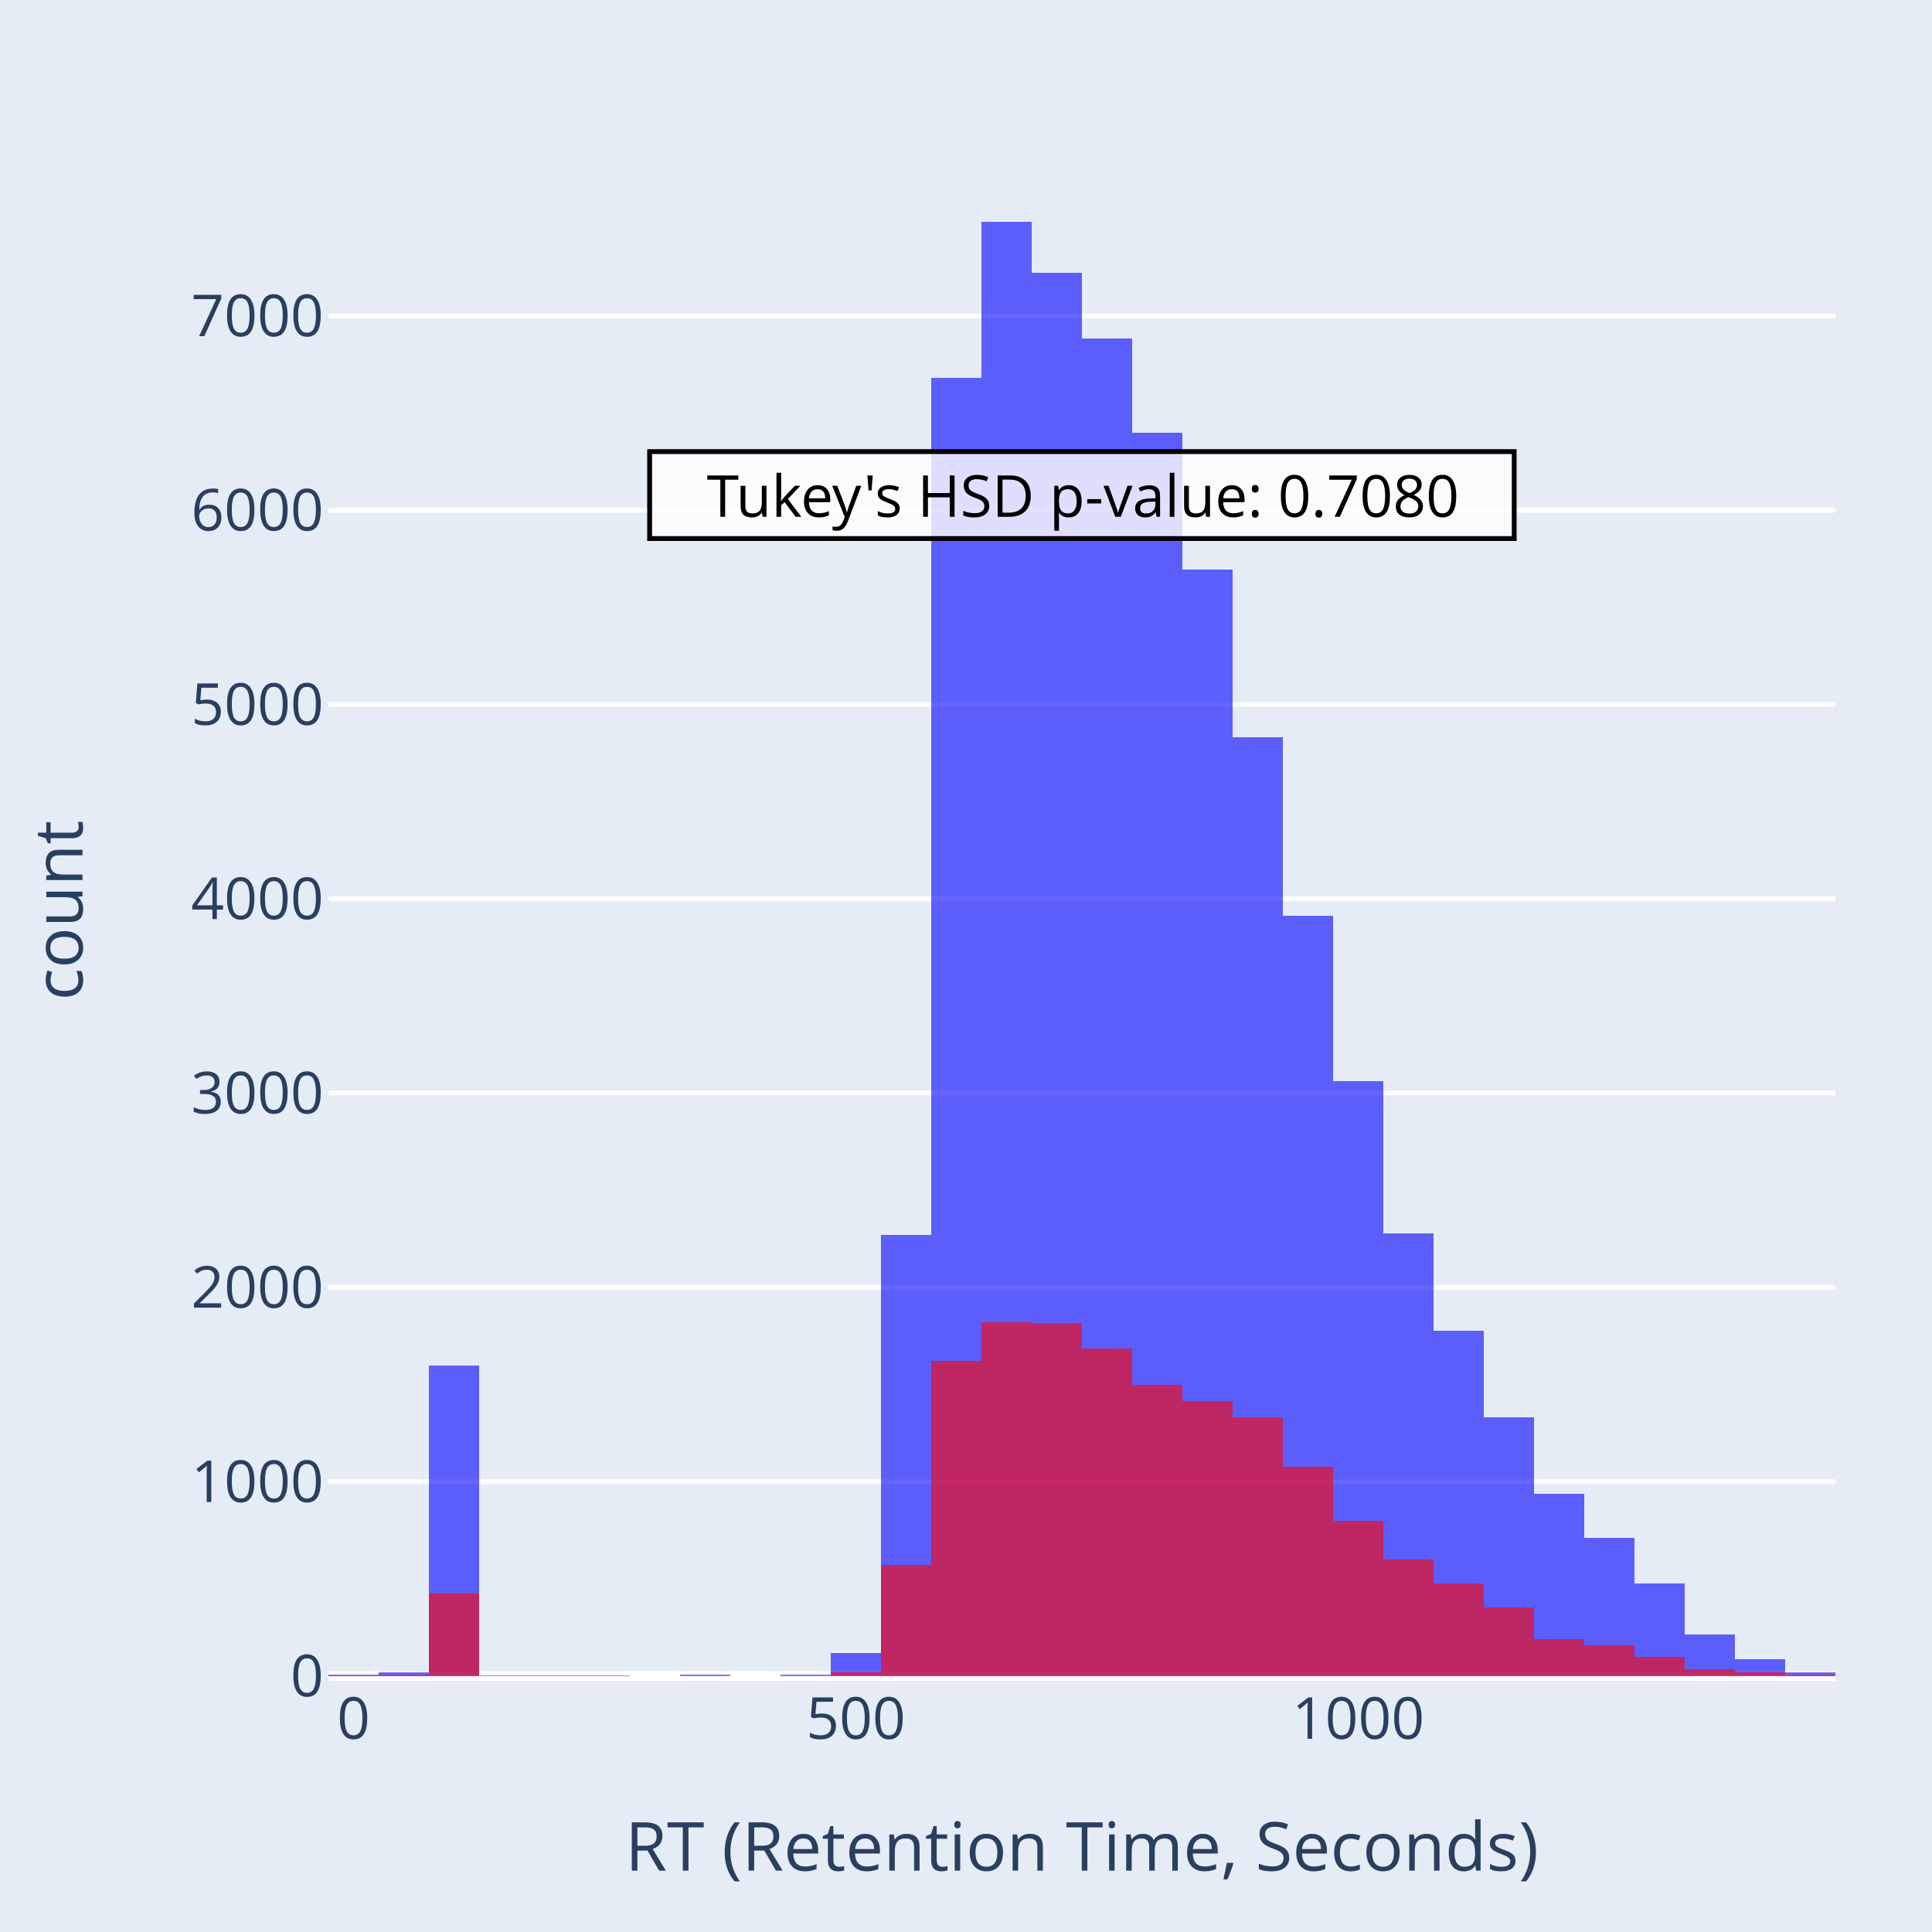
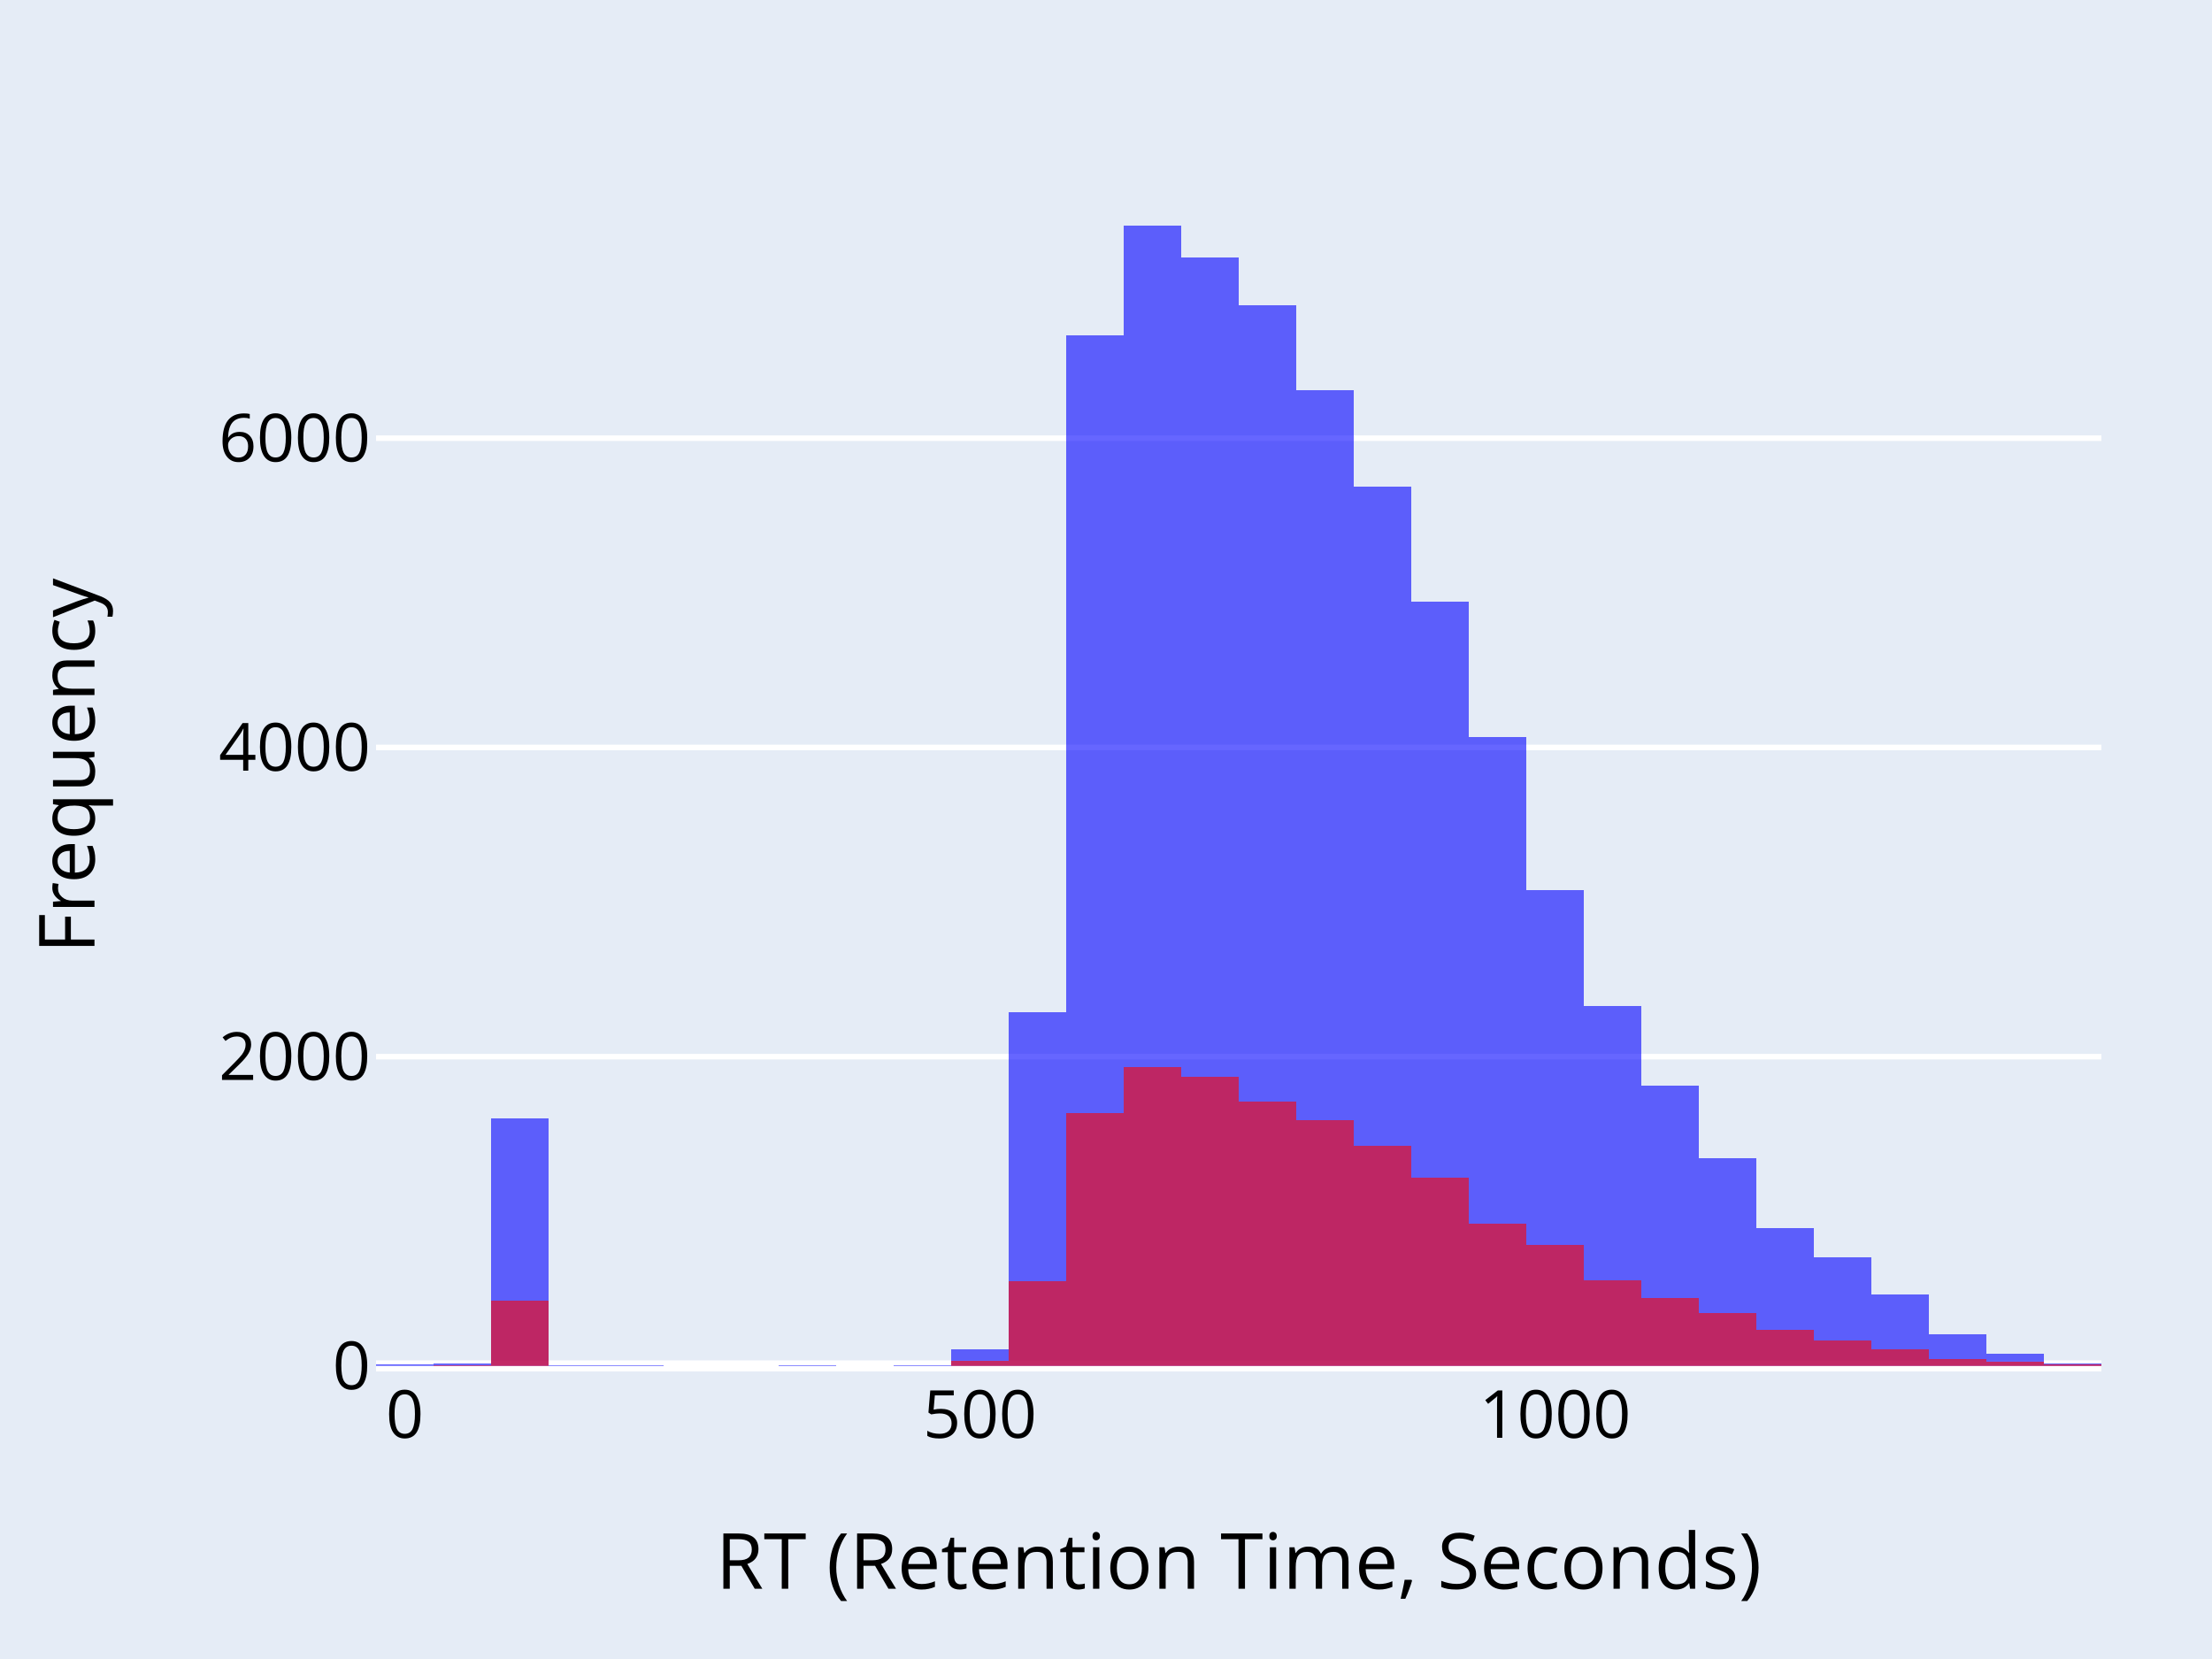
- <svg xmlns="http://www.w3.org/2000/svg" class="main-svg" width="800" height="800" style="" viewBox="0 0 400 400">
-   <rect x="0" y="0" width="400" height="400" style="fill: rgb(229, 236, 246); fill-opacity: 1;" />
-   <defs id="defs-289848">
+ <svg xmlns="http://www.w3.org/2000/svg" class="main-svg" width="800" height="600" style="" viewBox="0 0 400 300">
+   <rect x="0" y="0" width="400" height="300" style="fill: rgb(229, 236, 246); fill-opacity: 1;" />
+   <defs id="defs-a1b572">
    <g class="clips">
-       <clipPath id="clip289848xyplot" class="plotclip">
-         <rect width="312" height="317" />
+       <clipPath id="clipa1b572xyplot" class="plotclip">
+         <rect width="312" height="217" />
      </clipPath>
-       <clipPath class="axesclip" id="clip289848x">
-         <rect x="68" y="0" width="312" height="400" />
+       <clipPath class="axesclip" id="clipa1b572x">
+         <rect x="68" y="0" width="312" height="300" />
      </clipPath>
-       <clipPath class="axesclip" id="clip289848y">
-         <rect x="0" y="30" width="400" height="317" />
+       <clipPath class="axesclip" id="clipa1b572y">
+         <rect x="0" y="30" width="400" height="217" />
      </clipPath>
-       <clipPath class="axesclip" id="clip289848xy">
-         <rect x="68" y="30" width="312" height="317" />
+       <clipPath class="axesclip" id="clipa1b572xy">
+         <rect x="68" y="30" width="312" height="217" />
      </clipPath>
    </g>
    <g class="gradients" />
    <g class="patterns" />
  </defs>
  <g class="bglayer" />
  <g class="layer-below">
    <g class="imagelayer" />
    <g class="shapelayer" />
  </g>
  <g class="cartesianlayer">
    <g class="subplot xy">
      <g class="layer-subplot">
        <g class="shapelayer" />
        <g class="imagelayer" />
      </g>
      <g class="minor-gridlayer">
        <g class="x" />
        <g class="y" />
      </g>
      <g class="gridlayer">
        <g class="x" />
        <g class="y">
-           <path class="ygrid crisp" transform="translate(0,306.77)" d="M68,0h312" style="stroke: rgb(255, 255, 255); stroke-opacity: 1; stroke-width: 1px;" />
-           <path class="ygrid crisp" transform="translate(0,266.54)" d="M68,0h312" style="stroke: rgb(255, 255, 255); stroke-opacity: 1; stroke-width: 1px;" />
-           <path class="ygrid crisp" transform="translate(0,226.31)" d="M68,0h312" style="stroke: rgb(255, 255, 255); stroke-opacity: 1; stroke-width: 1px;" />
-           <path class="ygrid crisp" transform="translate(0,186.09)" d="M68,0h312" style="stroke: rgb(255, 255, 255); stroke-opacity: 1; stroke-width: 1px;" />
-           <path class="ygrid crisp" transform="translate(0,145.86)" d="M68,0h312" style="stroke: rgb(255, 255, 255); stroke-opacity: 1; stroke-width: 1px;" />
-           <path class="ygrid crisp" transform="translate(0,105.63)" d="M68,0h312" style="stroke: rgb(255, 255, 255); stroke-opacity: 1; stroke-width: 1px;" />
-           <path class="ygrid crisp" transform="translate(0,65.4)" d="M68,0h312" style="stroke: rgb(255, 255, 255); stroke-opacity: 1; stroke-width: 1px;" />
+           <path class="ygrid crisp" transform="translate(0,191.08)" d="M68,0h312" style="stroke: rgb(255, 255, 255); stroke-opacity: 1; stroke-width: 1px;" />
+           <path class="ygrid crisp" transform="translate(0,135.16)" d="M68,0h312" style="stroke: rgb(255, 255, 255); stroke-opacity: 1; stroke-width: 1px;" />
+           <path class="ygrid crisp" transform="translate(0,79.24)" d="M68,0h312" style="stroke: rgb(255, 255, 255); stroke-opacity: 1; stroke-width: 1px;" />
        </g>
      </g>
      <g class="zerolinelayer">
-         <path class="yzl zl crisp" transform="translate(0,347)" d="M68,0h312" style="stroke: rgb(255, 255, 255); stroke-opacity: 1; stroke-width: 2px;" />
+         <path class="yzl zl crisp" transform="translate(0,247)" d="M68,0h312" style="stroke: rgb(255, 255, 255); stroke-opacity: 1; stroke-width: 2px;" />
      </g>
      <g class="layer-between">
        <g class="shapelayer" />
        <g class="imagelayer" />
      </g>
      <path class="xlines-below" />
      <path class="ylines-below" />
      <g class="overlines-below" />
      <g class="xaxislayer-below" />
      <g class="yaxislayer-below" />
      <g class="overaxes-below" />
      <g class="overplot">
-         <g class="xy" transform="translate(68,30)" clip-path="url(#clip289848xyplot)">
+         <g class="xy" transform="translate(68,30)" clip-path="url(#clipa1b572xyplot)">
          <g class="barlayer mlayer">
            <g class="trace bars" shape-rendering="crispEdges" style="opacity: 1;">
              <g class="points">
                <g class="point">
-                   <path d="M0,317V316.76H10.4V317Z" style="vector-effect: none; opacity: 0.6; stroke-width: 0px; fill: rgb(0, 0, 255); fill-opacity: 1;" />
-                 </g>
-                 <g class="point">
-                   <path d="M10.4,317V316.32H20.8V317Z" style="vector-effect: none; opacity: 0.6; stroke-width: 0px; fill: rgb(0, 0, 255); fill-opacity: 1;" />
-                 </g>
-                 <g class="point">
-                   <path d="M20.8,317V252.76H31.2V317Z" style="vector-effect: none; opacity: 0.6; stroke-width: 0px; fill: rgb(0, 0, 255); fill-opacity: 1;" />
-                 </g>
-                 <g class="point">
-                   <path d="M31.2,317V316.88H41.6V317Z" style="vector-effect: none; opacity: 0.6; stroke-width: 0px; fill: rgb(0, 0, 255); fill-opacity: 1;" />
-                 </g>
-                 <g class="point">
-                   <path d="M41.6,317V316.92H52V317Z" style="vector-effect: none; opacity: 0.6; stroke-width: 0px; fill: rgb(0, 0, 255); fill-opacity: 1;" />
-                 </g>
-                 <g class="point">
-                   <path d="M52,317V316.96H62.4V317Z" style="vector-effect: none; opacity: 0.6; stroke-width: 0px; fill: rgb(0, 0, 255); fill-opacity: 1;" />
+                   <path d="M0,217V216.78H10.4V217Z" style="vector-effect: none; opacity: 0.6; stroke-width: 0px; fill: rgb(0, 0, 255); fill-opacity: 1;" />
+                 </g>
+                 <g class="point">
+                   <path d="M10.4,217V216.55H20.8V217Z" style="vector-effect: none; opacity: 0.6; stroke-width: 0px; fill: rgb(0, 0, 255); fill-opacity: 1;" />
+                 </g>
+                 <g class="point">
+                   <path d="M20.8,217V172.29H31.2V217Z" style="vector-effect: none; opacity: 0.6; stroke-width: 0px; fill: rgb(0, 0, 255); fill-opacity: 1;" />
+                 </g>
+                 <g class="point">
+                   <path d="M31.2,217V216.94H41.6V217Z" style="vector-effect: none; opacity: 0.6; stroke-width: 0px; fill: rgb(0, 0, 255); fill-opacity: 1;" />
+                 </g>
+                 <g class="point">
+                   <path d="M41.6,217V216.94H52V217Z" style="vector-effect: none; opacity: 0.6; stroke-width: 0px; fill: rgb(0, 0, 255); fill-opacity: 1;" />
+                 </g>
+                 <g class="point">
+                   <path d="M52,217V216.97H62.4V217Z" style="vector-effect: none; opacity: 0.6; stroke-width: 0px; fill: rgb(0, 0, 255); fill-opacity: 1;" />
                </g>
                <g class="point">
                  <path d="M0,0Z" style="vector-effect: none; opacity: 0.6; stroke-width: 0px; fill: rgb(0, 0, 255); fill-opacity: 1;" />
                </g>
                <g class="point">
-                   <path d="M72.8,317V316.8H83.2V317Z" style="vector-effect: none; opacity: 0.6; stroke-width: 0px; fill: rgb(0, 0, 255); fill-opacity: 1;" />
+                   <path d="M72.8,217V216.86H83.2V217Z" style="vector-effect: none; opacity: 0.6; stroke-width: 0px; fill: rgb(0, 0, 255); fill-opacity: 1;" />
                </g>
                <g class="point">
                  <path d="M0,0Z" style="vector-effect: none; opacity: 0.6; stroke-width: 0px; fill: rgb(0, 0, 255); fill-opacity: 1;" />
                </g>
                <g class="point">
-                   <path d="M93.6,317V316.8H104V317Z" style="vector-effect: none; opacity: 0.6; stroke-width: 0px; fill: rgb(0, 0, 255); fill-opacity: 1;" />
-                 </g>
-                 <g class="point">
-                   <path d="M104,317V312.17H114.4V317Z" style="vector-effect: none; opacity: 0.6; stroke-width: 0px; fill: rgb(0, 0, 255); fill-opacity: 1;" />
-                 </g>
-                 <g class="point">
-                   <path d="M114.4,317V225.72H124.8V317Z" style="vector-effect: none; opacity: 0.6; stroke-width: 0px; fill: rgb(0, 0, 255); fill-opacity: 1;" />
-                 </g>
-                 <g class="point">
-                   <path d="M124.8,317V48.27H135.2V317Z" style="vector-effect: none; opacity: 0.6; stroke-width: 0px; fill: rgb(0, 0, 255); fill-opacity: 1;" />
-                 </g>
-                 <g class="point">
-                   <path d="M135.2,317V15.85H145.6V317Z" style="vector-effect: none; opacity: 0.6; stroke-width: 0px; fill: rgb(0, 0, 255); fill-opacity: 1;" />
-                 </g>
-                 <g class="point">
-                   <path d="M145.6,317V26.55H156V317Z" style="vector-effect: none; opacity: 0.6; stroke-width: 0px; fill: rgb(0, 0, 255); fill-opacity: 1;" />
-                 </g>
-                 <g class="point">
-                   <path d="M156,317V40.03H166.4V317Z" style="vector-effect: none; opacity: 0.6; stroke-width: 0px; fill: rgb(0, 0, 255); fill-opacity: 1;" />
-                 </g>
-                 <g class="point">
-                   <path d="M166.4,317V59.54H176.8V317Z" style="vector-effect: none; opacity: 0.6; stroke-width: 0px; fill: rgb(0, 0, 255); fill-opacity: 1;" />
-                 </g>
-                 <g class="point">
-                   <path d="M176.8,317V87.86H187.2V317Z" style="vector-effect: none; opacity: 0.6; stroke-width: 0px; fill: rgb(0, 0, 255); fill-opacity: 1;" />
-                 </g>
-                 <g class="point">
-                   <path d="M187.2,317V122.58H197.6V317Z" style="vector-effect: none; opacity: 0.6; stroke-width: 0px; fill: rgb(0, 0, 255); fill-opacity: 1;" />
-                 </g>
-                 <g class="point">
-                   <path d="M197.6,317V159.63H208V317Z" style="vector-effect: none; opacity: 0.6; stroke-width: 0px; fill: rgb(0, 0, 255); fill-opacity: 1;" />
-                 </g>
-                 <g class="point">
-                   <path d="M208,317V193.78H218.4V317Z" style="vector-effect: none; opacity: 0.6; stroke-width: 0px; fill: rgb(0, 0, 255); fill-opacity: 1;" />
-                 </g>
-                 <g class="point">
-                   <path d="M218.4,317V225.32H228.8V317Z" style="vector-effect: none; opacity: 0.6; stroke-width: 0px; fill: rgb(0, 0, 255); fill-opacity: 1;" />
-                 </g>
-                 <g class="point">
-                   <path d="M228.8,317V245.55H239.2V317Z" style="vector-effect: none; opacity: 0.6; stroke-width: 0px; fill: rgb(0, 0, 255); fill-opacity: 1;" />
-                 </g>
-                 <g class="point">
-                   <path d="M239.2,317V263.38H249.6V317Z" style="vector-effect: none; opacity: 0.6; stroke-width: 0px; fill: rgb(0, 0, 255); fill-opacity: 1;" />
-                 </g>
-                 <g class="point">
-                   <path d="M249.6,317V279.35H260V317Z" style="vector-effect: none; opacity: 0.6; stroke-width: 0px; fill: rgb(0, 0, 255); fill-opacity: 1;" />
-                 </g>
-                 <g class="point">
-                   <path d="M260,317V288.4H270.4V317Z" style="vector-effect: none; opacity: 0.6; stroke-width: 0px; fill: rgb(0, 0, 255); fill-opacity: 1;" />
-                 </g>
-                 <g class="point">
-                   <path d="M270.4,317V297.89H280.8V317Z" style="vector-effect: none; opacity: 0.6; stroke-width: 0px; fill: rgb(0, 0, 255); fill-opacity: 1;" />
-                 </g>
-                 <g class="point">
-                   <path d="M280.8,317V308.43H291.2V317Z" style="vector-effect: none; opacity: 0.6; stroke-width: 0px; fill: rgb(0, 0, 255); fill-opacity: 1;" />
-                 </g>
-                 <g class="point">
-                   <path d="M291.2,317V313.5H301.6V317Z" style="vector-effect: none; opacity: 0.6; stroke-width: 0px; fill: rgb(0, 0, 255); fill-opacity: 1;" />
-                 </g>
-                 <g class="point">
-                   <path d="M301.6,317V316.2H312V317Z" style="vector-effect: none; opacity: 0.6; stroke-width: 0px; fill: rgb(0, 0, 255); fill-opacity: 1;" />
+                   <path d="M93.6,217V216.86H104V217Z" style="vector-effect: none; opacity: 0.6; stroke-width: 0px; fill: rgb(0, 0, 255); fill-opacity: 1;" />
+                 </g>
+                 <g class="point">
+                   <path d="M104,217V214.01H114.4V217Z" style="vector-effect: none; opacity: 0.6; stroke-width: 0px; fill: rgb(0, 0, 255); fill-opacity: 1;" />
+                 </g>
+                 <g class="point">
+                   <path d="M114.4,217V152.97H124.8V217Z" style="vector-effect: none; opacity: 0.6; stroke-width: 0px; fill: rgb(0, 0, 255); fill-opacity: 1;" />
+                 </g>
+                 <g class="point">
+                   <path d="M124.8,217V30.59H135.2V217Z" style="vector-effect: none; opacity: 0.6; stroke-width: 0px; fill: rgb(0, 0, 255); fill-opacity: 1;" />
+                 </g>
+                 <g class="point">
+                   <path d="M135.2,217V10.85H145.6V217Z" style="vector-effect: none; opacity: 0.6; stroke-width: 0px; fill: rgb(0, 0, 255); fill-opacity: 1;" />
+                 </g>
+                 <g class="point">
+                   <path d="M145.6,217V16.64H156V217Z" style="vector-effect: none; opacity: 0.6; stroke-width: 0px; fill: rgb(0, 0, 255); fill-opacity: 1;" />
+                 </g>
+                 <g class="point">
+                   <path d="M156,217V25.17H166.4V217Z" style="vector-effect: none; opacity: 0.6; stroke-width: 0px; fill: rgb(0, 0, 255); fill-opacity: 1;" />
+                 </g>
+                 <g class="point">
+                   <path d="M166.4,217V40.54H176.8V217Z" style="vector-effect: none; opacity: 0.6; stroke-width: 0px; fill: rgb(0, 0, 255); fill-opacity: 1;" />
+                 </g>
+                 <g class="point">
+                   <path d="M176.8,217V58.05H187.2V217Z" style="vector-effect: none; opacity: 0.6; stroke-width: 0px; fill: rgb(0, 0, 255); fill-opacity: 1;" />
+                 </g>
+                 <g class="point">
+                   <path d="M187.2,217V78.74H197.6V217Z" style="vector-effect: none; opacity: 0.6; stroke-width: 0px; fill: rgb(0, 0, 255); fill-opacity: 1;" />
+                 </g>
+                 <g class="point">
+                   <path d="M197.6,217V103.34H208V217Z" style="vector-effect: none; opacity: 0.6; stroke-width: 0px; fill: rgb(0, 0, 255); fill-opacity: 1;" />
+                 </g>
+                 <g class="point">
+                   <path d="M208,217V130.97H218.4V217Z" style="vector-effect: none; opacity: 0.6; stroke-width: 0px; fill: rgb(0, 0, 255); fill-opacity: 1;" />
+                 </g>
+                 <g class="point">
+                   <path d="M218.4,217V151.94H228.8V217Z" style="vector-effect: none; opacity: 0.6; stroke-width: 0px; fill: rgb(0, 0, 255); fill-opacity: 1;" />
+                 </g>
+                 <g class="point">
+                   <path d="M228.8,217V166.34H239.2V217Z" style="vector-effect: none; opacity: 0.6; stroke-width: 0px; fill: rgb(0, 0, 255); fill-opacity: 1;" />
+                 </g>
+                 <g class="point">
+                   <path d="M239.2,217V179.45H249.6V217Z" style="vector-effect: none; opacity: 0.6; stroke-width: 0px; fill: rgb(0, 0, 255); fill-opacity: 1;" />
+                 </g>
+                 <g class="point">
+                   <path d="M249.6,217V192.03H260V217Z" style="vector-effect: none; opacity: 0.6; stroke-width: 0px; fill: rgb(0, 0, 255); fill-opacity: 1;" />
+                 </g>
+                 <g class="point">
+                   <path d="M260,217V197.29H270.4V217Z" style="vector-effect: none; opacity: 0.6; stroke-width: 0px; fill: rgb(0, 0, 255); fill-opacity: 1;" />
+                 </g>
+                 <g class="point">
+                   <path d="M270.4,217V204.03H280.8V217Z" style="vector-effect: none; opacity: 0.6; stroke-width: 0px; fill: rgb(0, 0, 255); fill-opacity: 1;" />
+                 </g>
+                 <g class="point">
+                   <path d="M280.8,217V211.24H291.2V217Z" style="vector-effect: none; opacity: 0.6; stroke-width: 0px; fill: rgb(0, 0, 255); fill-opacity: 1;" />
+                 </g>
+                 <g class="point">
+                   <path d="M291.2,217V214.76H301.6V217Z" style="vector-effect: none; opacity: 0.6; stroke-width: 0px; fill: rgb(0, 0, 255); fill-opacity: 1;" />
+                 </g>
+                 <g class="point">
+                   <path d="M301.6,217V216.58H312V217Z" style="vector-effect: none; opacity: 0.6; stroke-width: 0px; fill: rgb(0, 0, 255); fill-opacity: 1;" />
                </g>
              </g>
            </g>
            <g class="trace bars" shape-rendering="crispEdges" style="opacity: 1;">
              <g class="points">
                <g class="point">
-                   <path d="M0,317V316.88H10.4V317Z" style="vector-effect: none; opacity: 0.6; stroke-width: 0px; fill: rgb(255, 0, 0); fill-opacity: 1;" />
-                 </g>
-                 <g class="point">
-                   <path d="M10.4,317V316.8H20.8V317Z" style="vector-effect: none; opacity: 0.6; stroke-width: 0px; fill: rgb(255, 0, 0); fill-opacity: 1;" />
-                 </g>
-                 <g class="point">
-                   <path d="M20.8,317V299.94H31.2V317Z" style="vector-effect: none; opacity: 0.6; stroke-width: 0px; fill: rgb(255, 0, 0); fill-opacity: 1;" />
-                 </g>
-                 <g class="point">
-                   <path d="M0,0Z" style="vector-effect: none; opacity: 0.6; stroke-width: 0px; fill: rgb(255, 0, 0); fill-opacity: 1;" />
-                 </g>
-                 <g class="point">
-                   <path d="M0,0Z" style="vector-effect: none; opacity: 0.6; stroke-width: 0px; fill: rgb(255, 0, 0); fill-opacity: 1;" />
-                 </g>
-                 <g class="point">
-                   <path d="M0,0Z" style="vector-effect: none; opacity: 0.6; stroke-width: 0px; fill: rgb(255, 0, 0); fill-opacity: 1;" />
-                 </g>
-                 <g class="point">
-                   <path d="M0,0Z" style="vector-effect: none; opacity: 0.6; stroke-width: 0px; fill: rgb(255, 0, 0); fill-opacity: 1;" />
-                 </g>
-                 <g class="point">
-                   <path d="M0,0Z" style="vector-effect: none; opacity: 0.6; stroke-width: 0px; fill: rgb(255, 0, 0); fill-opacity: 1;" />
-                 </g>
-                 <g class="point">
-                   <path d="M0,0Z" style="vector-effect: none; opacity: 0.6; stroke-width: 0px; fill: rgb(255, 0, 0); fill-opacity: 1;" />
-                 </g>
-                 <g class="point">
-                   <path d="M0,0Z" style="vector-effect: none; opacity: 0.6; stroke-width: 0px; fill: rgb(255, 0, 0); fill-opacity: 1;" />
-                 </g>
-                 <g class="point">
-                   <path d="M104,317V316.24H114.4V317Z" style="vector-effect: none; opacity: 0.6; stroke-width: 0px; fill: rgb(255, 0, 0); fill-opacity: 1;" />
-                 </g>
-                 <g class="point">
-                   <path d="M114.4,317V294.03H124.8V317Z" style="vector-effect: none; opacity: 0.6; stroke-width: 0px; fill: rgb(255, 0, 0); fill-opacity: 1;" />
-                 </g>
-                 <g class="point">
-                   <path d="M124.8,317V251.75H135.2V317Z" style="vector-effect: none; opacity: 0.6; stroke-width: 0px; fill: rgb(255, 0, 0); fill-opacity: 1;" />
-                 </g>
-                 <g class="point">
-                   <path d="M135.2,317V243.82H145.6V317Z" style="vector-effect: none; opacity: 0.6; stroke-width: 0px; fill: rgb(255, 0, 0); fill-opacity: 1;" />
-                 </g>
-                 <g class="point">
-                   <path d="M145.6,317V243.99H156V317Z" style="vector-effect: none; opacity: 0.6; stroke-width: 0px; fill: rgb(255, 0, 0); fill-opacity: 1;" />
-                 </g>
-                 <g class="point">
-                   <path d="M156,317V249.22H166.4V317Z" style="vector-effect: none; opacity: 0.6; stroke-width: 0px; fill: rgb(255, 0, 0); fill-opacity: 1;" />
-                 </g>
-                 <g class="point">
-                   <path d="M166.4,317V256.7H176.8V317Z" style="vector-effect: none; opacity: 0.6; stroke-width: 0px; fill: rgb(255, 0, 0); fill-opacity: 1;" />
-                 </g>
-                 <g class="point">
-                   <path d="M176.8,317V260.16H187.2V317Z" style="vector-effect: none; opacity: 0.6; stroke-width: 0px; fill: rgb(255, 0, 0); fill-opacity: 1;" />
-                 </g>
-                 <g class="point">
-                   <path d="M187.2,317V263.46H197.6V317Z" style="vector-effect: none; opacity: 0.6; stroke-width: 0px; fill: rgb(255, 0, 0); fill-opacity: 1;" />
-                 </g>
-                 <g class="point">
-                   <path d="M197.6,317V273.75H208V317Z" style="vector-effect: none; opacity: 0.6; stroke-width: 0px; fill: rgb(255, 0, 0); fill-opacity: 1;" />
-                 </g>
-                 <g class="point">
-                   <path d="M208,317V284.9H218.4V317Z" style="vector-effect: none; opacity: 0.6; stroke-width: 0px; fill: rgb(255, 0, 0); fill-opacity: 1;" />
-                 </g>
-                 <g class="point">
-                   <path d="M218.4,317V292.9H228.8V317Z" style="vector-effect: none; opacity: 0.6; stroke-width: 0px; fill: rgb(255, 0, 0); fill-opacity: 1;" />
-                 </g>
-                 <g class="point">
-                   <path d="M228.8,317V297.85H239.2V317Z" style="vector-effect: none; opacity: 0.6; stroke-width: 0px; fill: rgb(255, 0, 0); fill-opacity: 1;" />
-                 </g>
-                 <g class="point">
-                   <path d="M239.2,317V302.84H249.6V317Z" style="vector-effect: none; opacity: 0.6; stroke-width: 0px; fill: rgb(255, 0, 0); fill-opacity: 1;" />
-                 </g>
-                 <g class="point">
-                   <path d="M249.6,317V309.4H260V317Z" style="vector-effect: none; opacity: 0.6; stroke-width: 0px; fill: rgb(255, 0, 0); fill-opacity: 1;" />
-                 </g>
-                 <g class="point">
-                   <path d="M260,317V310.64H270.4V317Z" style="vector-effect: none; opacity: 0.6; stroke-width: 0px; fill: rgb(255, 0, 0); fill-opacity: 1;" />
-                 </g>
-                 <g class="point">
-                   <path d="M270.4,317V313.1H280.8V317Z" style="vector-effect: none; opacity: 0.6; stroke-width: 0px; fill: rgb(255, 0, 0); fill-opacity: 1;" />
-                 </g>
-                 <g class="point">
-                   <path d="M280.8,317V315.59H291.2V317Z" style="vector-effect: none; opacity: 0.6; stroke-width: 0px; fill: rgb(255, 0, 0); fill-opacity: 1;" />
-                 </g>
-                 <g class="point">
-                   <path d="M291.2,317V316.28H301.6V317Z" style="vector-effect: none; opacity: 0.6; stroke-width: 0px; fill: rgb(255, 0, 0); fill-opacity: 1;" />
-                 </g>
-                 <g class="point">
-                   <path d="M301.6,317V316.8H312V317Z" style="vector-effect: none; opacity: 0.6; stroke-width: 0px; fill: rgb(255, 0, 0); fill-opacity: 1;" />
+                   <path d="M0,217V216.97H10.4V217Z" style="vector-effect: none; opacity: 0.6; stroke-width: 0px; fill: rgb(255, 0, 0); fill-opacity: 1;" />
+                 </g>
+                 <g class="point">
+                   <path d="M10.4,217V216.83H20.8V217Z" style="vector-effect: none; opacity: 0.6; stroke-width: 0px; fill: rgb(255, 0, 0); fill-opacity: 1;" />
+                 </g>
+                 <g class="point">
+                   <path d="M20.8,217V205.2H31.2V217Z" style="vector-effect: none; opacity: 0.6; stroke-width: 0px; fill: rgb(255, 0, 0); fill-opacity: 1;" />
+                 </g>
+                 <g class="point">
+                   <path d="M31.2,217V216.97H41.6V217Z" style="vector-effect: none; opacity: 0.6; stroke-width: 0px; fill: rgb(255, 0, 0); fill-opacity: 1;" />
+                 </g>
+                 <g class="point">
+                   <path d="M0,0Z" style="vector-effect: none; opacity: 0.6; stroke-width: 0px; fill: rgb(255, 0, 0); fill-opacity: 1;" />
+                 </g>
+                 <g class="point">
+                   <path d="M0,0Z" style="vector-effect: none; opacity: 0.6; stroke-width: 0px; fill: rgb(255, 0, 0); fill-opacity: 1;" />
+                 </g>
+                 <g class="point">
+                   <path d="M0,0Z" style="vector-effect: none; opacity: 0.6; stroke-width: 0px; fill: rgb(255, 0, 0); fill-opacity: 1;" />
+                 </g>
+                 <g class="point">
+                   <path d="M0,0Z" style="vector-effect: none; opacity: 0.6; stroke-width: 0px; fill: rgb(255, 0, 0); fill-opacity: 1;" />
+                 </g>
+                 <g class="point">
+                   <path d="M0,0Z" style="vector-effect: none; opacity: 0.6; stroke-width: 0px; fill: rgb(255, 0, 0); fill-opacity: 1;" />
+                 </g>
+                 <g class="point">
+                   <path d="M0,0Z" style="vector-effect: none; opacity: 0.6; stroke-width: 0px; fill: rgb(255, 0, 0); fill-opacity: 1;" />
+                 </g>
+                 <g class="point">
+                   <path d="M104,217V216.11H114.4V217Z" style="vector-effect: none; opacity: 0.6; stroke-width: 0px; fill: rgb(255, 0, 0); fill-opacity: 1;" />
+                 </g>
+                 <g class="point">
+                   <path d="M114.4,217V201.62H124.8V217Z" style="vector-effect: none; opacity: 0.6; stroke-width: 0px; fill: rgb(255, 0, 0); fill-opacity: 1;" />
+                 </g>
+                 <g class="point">
+                   <path d="M124.8,217V171.29H135.2V217Z" style="vector-effect: none; opacity: 0.6; stroke-width: 0px; fill: rgb(255, 0, 0); fill-opacity: 1;" />
+                 </g>
+                 <g class="point">
+                   <path d="M135.2,217V162.98H145.6V217Z" style="vector-effect: none; opacity: 0.6; stroke-width: 0px; fill: rgb(255, 0, 0); fill-opacity: 1;" />
+                 </g>
+                 <g class="point">
+                   <path d="M145.6,217V164.74H156V217Z" style="vector-effect: none; opacity: 0.6; stroke-width: 0px; fill: rgb(255, 0, 0); fill-opacity: 1;" />
+                 </g>
+                 <g class="point">
+                   <path d="M156,217V169.22H166.4V217Z" style="vector-effect: none; opacity: 0.6; stroke-width: 0px; fill: rgb(255, 0, 0); fill-opacity: 1;" />
+                 </g>
+                 <g class="point">
+                   <path d="M166.4,217V172.6H176.8V217Z" style="vector-effect: none; opacity: 0.6; stroke-width: 0px; fill: rgb(255, 0, 0); fill-opacity: 1;" />
+                 </g>
+                 <g class="point">
+                   <path d="M176.8,217V177.18H187.2V217Z" style="vector-effect: none; opacity: 0.6; stroke-width: 0px; fill: rgb(255, 0, 0); fill-opacity: 1;" />
+                 </g>
+                 <g class="point">
+                   <path d="M187.2,217V182.92H197.6V217Z" style="vector-effect: none; opacity: 0.6; stroke-width: 0px; fill: rgb(255, 0, 0); fill-opacity: 1;" />
+                 </g>
+                 <g class="point">
+                   <path d="M197.6,217V191.22H208V217Z" style="vector-effect: none; opacity: 0.6; stroke-width: 0px; fill: rgb(255, 0, 0); fill-opacity: 1;" />
+                 </g>
+                 <g class="point">
+                   <path d="M208,217V195.08H218.4V217Z" style="vector-effect: none; opacity: 0.6; stroke-width: 0px; fill: rgb(255, 0, 0); fill-opacity: 1;" />
+                 </g>
+                 <g class="point">
+                   <path d="M218.4,217V201.59H228.8V217Z" style="vector-effect: none; opacity: 0.6; stroke-width: 0px; fill: rgb(255, 0, 0); fill-opacity: 1;" />
+                 </g>
+                 <g class="point">
+                   <path d="M228.8,217V204.7H239.2V217Z" style="vector-effect: none; opacity: 0.6; stroke-width: 0px; fill: rgb(255, 0, 0); fill-opacity: 1;" />
+                 </g>
+                 <g class="point">
+                   <path d="M239.2,217V207.44H249.6V217Z" style="vector-effect: none; opacity: 0.6; stroke-width: 0px; fill: rgb(255, 0, 0); fill-opacity: 1;" />
+                 </g>
+                 <g class="point">
+                   <path d="M249.6,217V210.51H260V217Z" style="vector-effect: none; opacity: 0.6; stroke-width: 0px; fill: rgb(255, 0, 0); fill-opacity: 1;" />
+                 </g>
+                 <g class="point">
+                   <path d="M260,217V212.41H270.4V217Z" style="vector-effect: none; opacity: 0.6; stroke-width: 0px; fill: rgb(255, 0, 0); fill-opacity: 1;" />
+                 </g>
+                 <g class="point">
+                   <path d="M270.4,217V213.98H280.8V217Z" style="vector-effect: none; opacity: 0.6; stroke-width: 0px; fill: rgb(255, 0, 0); fill-opacity: 1;" />
+                 </g>
+                 <g class="point">
+                   <path d="M280.8,217V215.83H291.2V217Z" style="vector-effect: none; opacity: 0.6; stroke-width: 0px; fill: rgb(255, 0, 0); fill-opacity: 1;" />
+                 </g>
+                 <g class="point">
+                   <path d="M291.2,217V216.3H301.6V217Z" style="vector-effect: none; opacity: 0.6; stroke-width: 0px; fill: rgb(255, 0, 0); fill-opacity: 1;" />
+                 </g>
+                 <g class="point">
+                   <path d="M301.6,217V216.72H312V217Z" style="vector-effect: none; opacity: 0.6; stroke-width: 0px; fill: rgb(255, 0, 0); fill-opacity: 1;" />
                </g>
              </g>
            </g>
          </g>
        </g>
      </g>
      <g class="zerolinelayer-above" />
      <path class="xlines-above crisp" d="M0,0" style="fill: none;" />
      <path class="ylines-above crisp" d="M0,0" style="fill: none;" />
      <g class="overlines-above" />
      <g class="xaxislayer-above">
        <g class="xtick">
-           <text text-anchor="middle" x="0" y="360" transform="translate(73.2,0)" style="font-family: 'Open Sans', verdana, arial, sans-serif; font-size: 12px; fill: rgb(42, 63, 95); fill-opacity: 1; white-space: pre;">0</text>
+           <text text-anchor="middle" x="0" y="260" transform="translate(73.2,0)" style="font-family: 'Open Sans', verdana, arial, sans-serif; font-size: 12px; fill: rgb(0, 0, 0); fill-opacity: 1; white-space: pre;">0</text>
        </g>
        <g class="xtick">
-           <text text-anchor="middle" x="0" y="360" style="font-family: 'Open Sans', verdana, arial, sans-serif; font-size: 12px; fill: rgb(42, 63, 95); fill-opacity: 1; white-space: pre;" transform="translate(177.2,0)">500</text>
+           <text text-anchor="middle" x="0" y="260" style="font-family: 'Open Sans', verdana, arial, sans-serif; font-size: 12px; fill: rgb(0, 0, 0); fill-opacity: 1; white-space: pre;" transform="translate(177.2,0)">500</text>
        </g>
        <g class="xtick">
-           <text text-anchor="middle" x="0" y="360" style="font-family: 'Open Sans', verdana, arial, sans-serif; font-size: 12px; fill: rgb(42, 63, 95); fill-opacity: 1; white-space: pre;" transform="translate(281.2,0)">1000</text>
+           <text text-anchor="middle" x="0" y="260" style="font-family: 'Open Sans', verdana, arial, sans-serif; font-size: 12px; fill: rgb(0, 0, 0); fill-opacity: 1; white-space: pre;" transform="translate(281.2,0)">1000</text>
        </g>
      </g>
      <g class="yaxislayer-above">
        <g class="ytick">
-           <text text-anchor="end" x="67" y="4.2" transform="translate(0,347)" style="font-family: 'Open Sans', verdana, arial, sans-serif; font-size: 12px; fill: rgb(42, 63, 95); fill-opacity: 1; white-space: pre;">0</text>
+           <text text-anchor="end" x="67" y="4.2" transform="translate(0,247)" style="font-family: 'Open Sans', verdana, arial, sans-serif; font-size: 12px; fill: rgb(0, 0, 0); fill-opacity: 1; white-space: pre;">0</text>
        </g>
        <g class="ytick">
-           <text text-anchor="end" x="67" y="4.2" style="font-family: 'Open Sans', verdana, arial, sans-serif; font-size: 12px; fill: rgb(42, 63, 95); fill-opacity: 1; white-space: pre;" transform="translate(0,306.77)">1000</text>
+           <text text-anchor="end" x="67" y="4.2" style="font-family: 'Open Sans', verdana, arial, sans-serif; font-size: 12px; fill: rgb(0, 0, 0); fill-opacity: 1; white-space: pre;" transform="translate(0,191.08)">2000</text>
        </g>
        <g class="ytick">
-           <text text-anchor="end" x="67" y="4.2" style="font-family: 'Open Sans', verdana, arial, sans-serif; font-size: 12px; fill: rgb(42, 63, 95); fill-opacity: 1; white-space: pre;" transform="translate(0,266.54)">2000</text>
+           <text text-anchor="end" x="67" y="4.2" style="font-family: 'Open Sans', verdana, arial, sans-serif; font-size: 12px; fill: rgb(0, 0, 0); fill-opacity: 1; white-space: pre;" transform="translate(0,135.16)">4000</text>
        </g>
        <g class="ytick">
-           <text text-anchor="end" x="67" y="4.2" style="font-family: 'Open Sans', verdana, arial, sans-serif; font-size: 12px; fill: rgb(42, 63, 95); fill-opacity: 1; white-space: pre;" transform="translate(0,226.31)">3000</text>
-         </g>
-         <g class="ytick">
-           <text text-anchor="end" x="67" y="4.2" style="font-family: 'Open Sans', verdana, arial, sans-serif; font-size: 12px; fill: rgb(42, 63, 95); fill-opacity: 1; white-space: pre;" transform="translate(0,186.09)">4000</text>
-         </g>
-         <g class="ytick">
-           <text text-anchor="end" x="67" y="4.2" style="font-family: 'Open Sans', verdana, arial, sans-serif; font-size: 12px; fill: rgb(42, 63, 95); fill-opacity: 1; white-space: pre;" transform="translate(0,145.86)">5000</text>
-         </g>
-         <g class="ytick">
-           <text text-anchor="end" x="67" y="4.2" style="font-family: 'Open Sans', verdana, arial, sans-serif; font-size: 12px; fill: rgb(42, 63, 95); fill-opacity: 1; white-space: pre;" transform="translate(0,105.63)">6000</text>
-         </g>
-         <g class="ytick">
-           <text text-anchor="end" x="67" y="4.2" style="font-family: 'Open Sans', verdana, arial, sans-serif; font-size: 12px; fill: rgb(42, 63, 95); fill-opacity: 1; white-space: pre;" transform="translate(0,65.4)">7000</text>
+           <text text-anchor="end" x="67" y="4.2" style="font-family: 'Open Sans', verdana, arial, sans-serif; font-size: 12px; fill: rgb(0, 0, 0); fill-opacity: 1; white-space: pre;" transform="translate(0,79.24)">6000</text>
        </g>
      </g>
      <g class="overaxes-above" />
    </g>
  </g>
  <g class="polarlayer" />
  <g class="smithlayer" />
  <g class="ternarylayer" />
  <g class="geolayer" />
  <g class="funnelarealayer" />
  <g class="pielayer" />
  <g class="iciclelayer" />
  <g class="treemaplayer" />
  <g class="sunburstlayer" />
  <g class="glimages" />
-   <defs id="topdefs-289848">
+   <defs id="topdefs-a1b572">
    <g class="clips" />
  </defs>
  <g class="layer-above">
    <g class="imagelayer" />
    <g class="shapelayer" />
  </g>
  <g class="infolayer">
    <g class="g-gtitle" />
    <g class="g-xtitle">
-       <text class="xtitle" x="224" y="387.3" text-anchor="middle" style="opacity: 1; font-family: 'Open Sans', verdana, arial, sans-serif; font-size: 14px; fill: rgb(42, 63, 95); fill-opacity: 1; white-space: pre;">RT (Retention Time, Seconds)</text>
+       <text class="xtitle" x="224" y="287.3" text-anchor="middle" style="opacity: 1; font-family: 'Open Sans', verdana, arial, sans-serif; font-size: 14px; fill: rgb(0, 0, 0); fill-opacity: 1; white-space: pre;">RT (Retention Time, Seconds)</text>
    </g>
    <g class="g-ytitle">
-       <text class="ytitle" transform="rotate(-90,17.08438,188.5)" x="17.084" y="188.5" text-anchor="middle" style="opacity: 1; font-family: 'Open Sans', verdana, arial, sans-serif; font-size: 14px; fill: rgb(42, 63, 95); fill-opacity: 1; white-space: pre;">count</text>
-     </g>
-     <g class="annotation" data-index="0" style="opacity: 1;">
-       <g class="annotation-text-g" transform="rotate(0,224,102.9)">
-         <g class="cursor-pointer" transform="translate(134,93)">
-           <rect class="bg" x="0.5" y="0.5" width="179" height="18" style="stroke-width: 1px; stroke: rgb(0, 0, 0); stroke-opacity: 1; fill: rgb(255, 255, 255); fill-opacity: 0.8;" />
-           <text class="annotation-text" text-anchor="middle" x="90.211" y="14" style="font-family: 'Open Sans', verdana, arial, sans-serif; font-size: 12px; fill: rgb(0, 0, 0); fill-opacity: 1; white-space: pre;">Tukey's HSD p-value: 0.7080</text>
-         </g>
-       </g>
+       <text class="ytitle" transform="rotate(-90,17.08438,138.5)" x="17.084" y="138.5" text-anchor="middle" style="opacity: 1; font-family: 'Open Sans', verdana, arial, sans-serif; font-size: 14px; fill: rgb(0, 0, 0); fill-opacity: 1; white-space: pre;">Frequency</text>
    </g>
  </g>
</svg>
